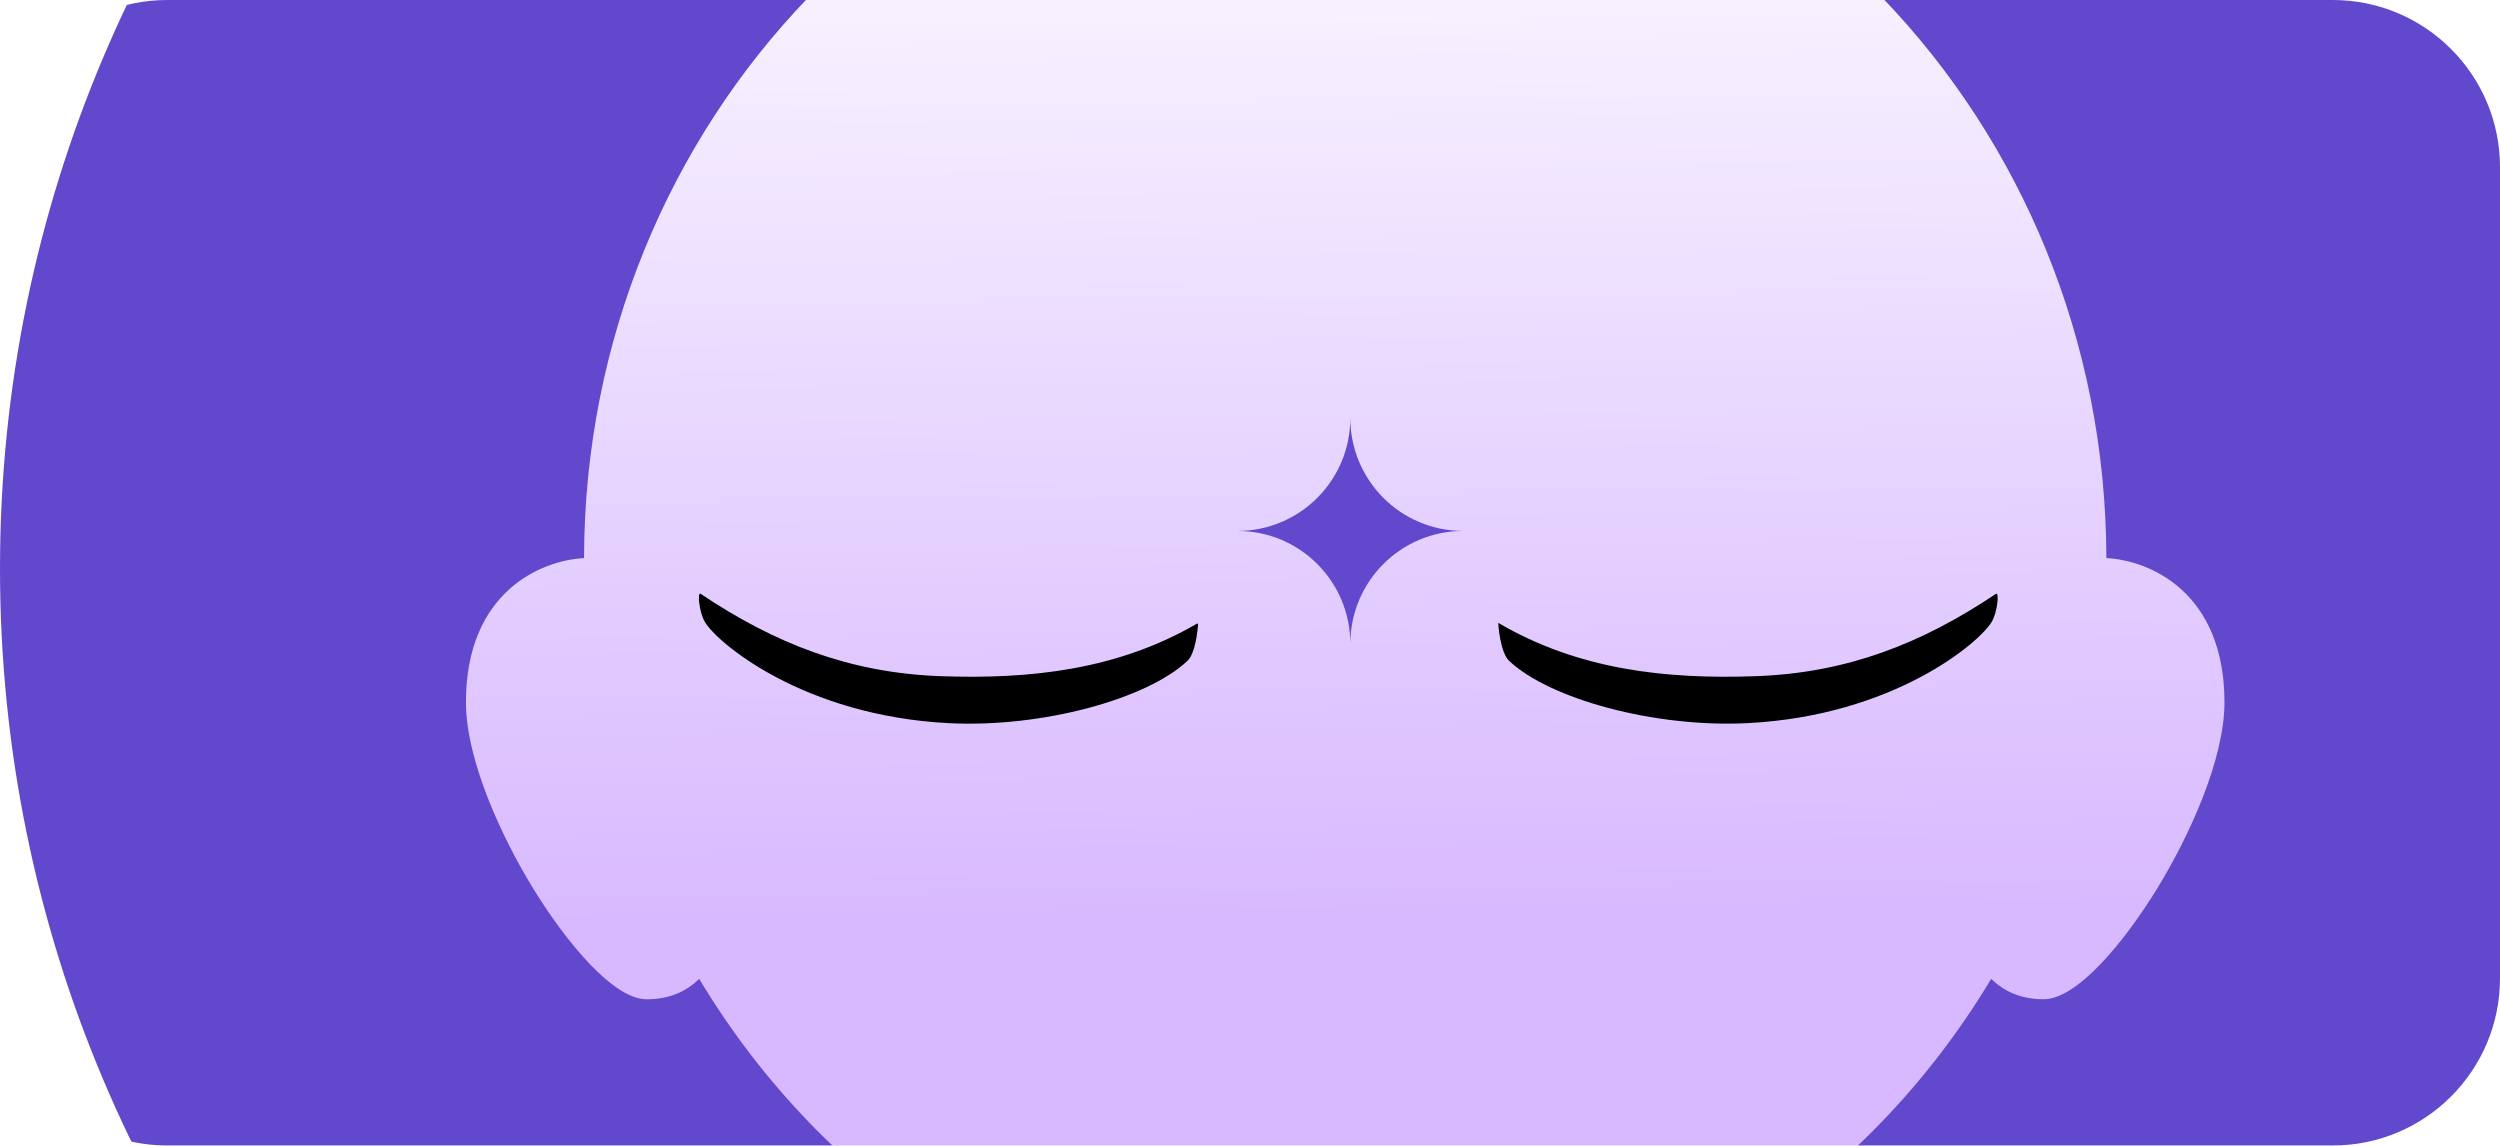
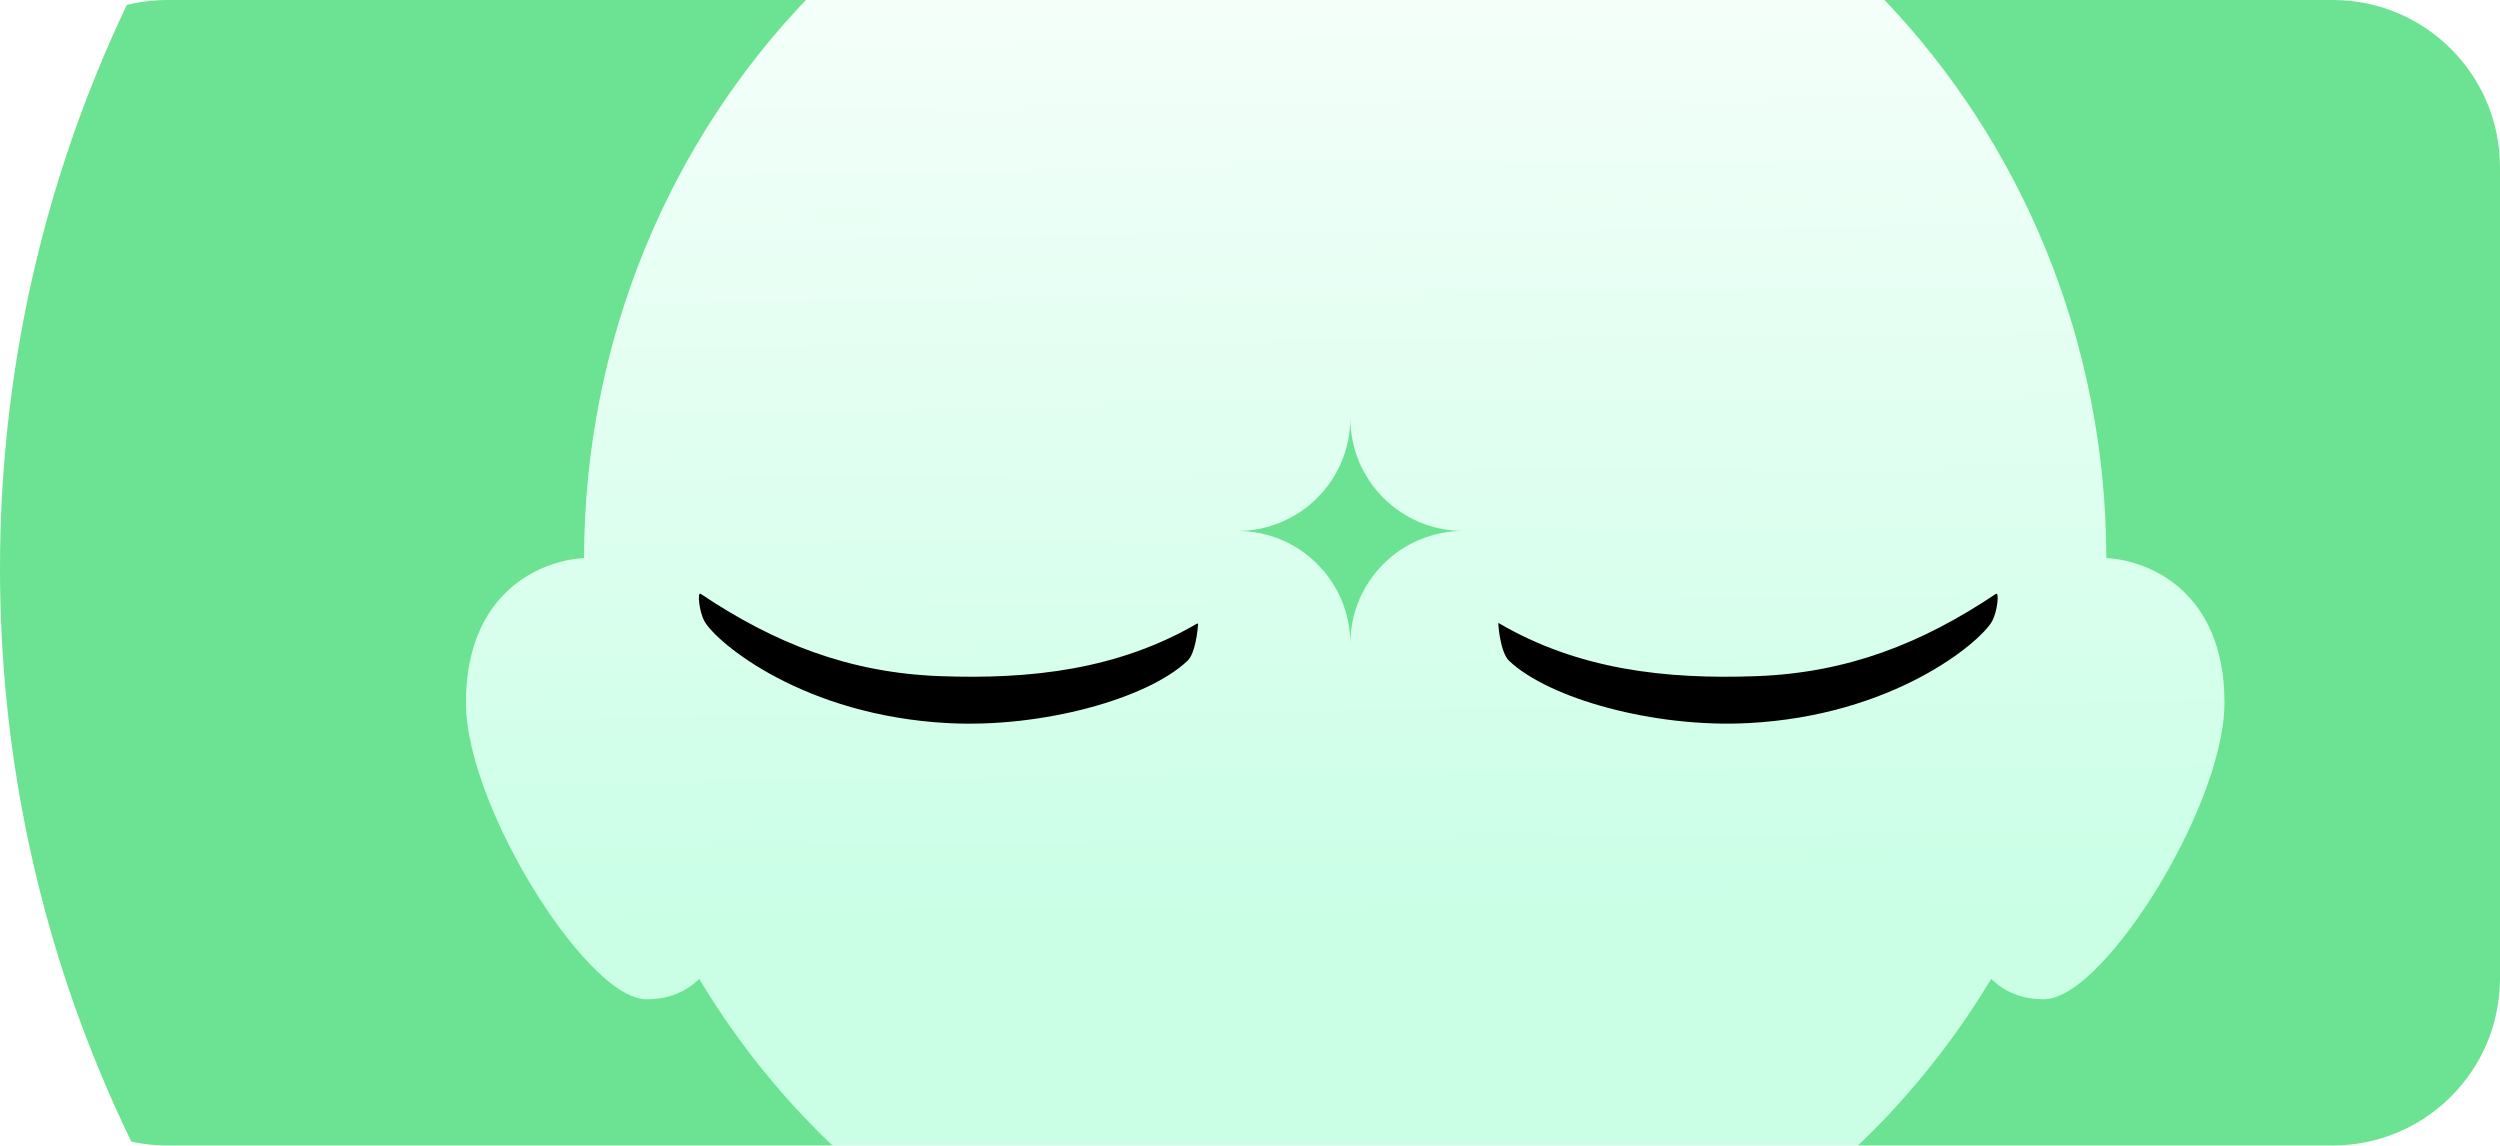
<svg xmlns="http://www.w3.org/2000/svg" width="299" height="137" viewBox="0 0 299 137" fill="none">
-   <mask id="mask0_461_3002" style="mask-type:alpha" maskUnits="userSpaceOnUse" x="0" y="0" width="299" height="137">
+   <mask id="mask0_1899_3368" style="mask-type:alpha" maskUnits="userSpaceOnUse" x="0" y="0" width="299" height="137">
    <rect width="299" height="137" rx="20" fill="#FBF5EF" />
  </mask>
-   <g mask="url(#mask0_461_3002)">
-     <path d="M314 68C314 154.709 243.709 225 157 225C70.291 225 0 154.709 0 68C0 -18.709 70.291 -89 157 -89C243.709 -89 314 -18.709 314 68Z" fill="#6248CD" />
-     <path d="M238.995 202.661C233.047 192.479 226.269 187.94 217.016 187.94H208.298V147.917C220.394 140.192 230.633 129.603 238.148 117.066C239.706 118.602 241.748 119.51 244.427 119.51C248.407 119.51 254.003 112.743 257.91 106.411C261.841 100.039 266.046 90.806 266.046 83.998C266.046 70.841 257.124 67.011 251.921 66.747C251.831 14.488 211.027 -28 160.884 -28C110.741 -28 69.941 14.488 69.851 66.751C64.648 67.016 55.726 70.846 55.726 84.002C55.726 90.814 59.927 100.047 63.862 106.415C67.773 112.747 73.365 119.515 77.345 119.515C80.025 119.515 82.066 118.602 83.624 117.07C91.18 129.68 101.496 140.319 113.682 148.056V176.724C113.682 182.538 108.933 187.268 103.092 187.268H93.548C82.618 187.268 72.686 191.119 65.585 198.114C58.005 205.579 54 216.074 54 228.465V295H261.305L245.184 219C243.911 213.01 241.829 207.514 238.995 202.661Z" fill="url(#paint0_linear_461_3002)" />
+   <g mask="url(#mask0_1899_3368)">
+     <path d="M314 68C314 154.709 243.709 225 157 225C70.291 225 0 154.709 0 68C0 -18.709 70.291 -89 157 -89C243.709 -89 314 -18.709 314 68Z" fill="#6BE393" />
+     <path d="M238.995 202.661C233.047 192.479 226.269 187.94 217.016 187.94H208.298V147.917C220.394 140.192 230.633 129.603 238.148 117.066C239.706 118.602 241.748 119.51 244.427 119.51C248.407 119.51 254.003 112.743 257.91 106.411C261.841 100.039 266.046 90.806 266.046 83.998C266.046 70.841 257.124 67.011 251.921 66.747C251.831 14.488 211.027 -28 160.884 -28C110.741 -28 69.941 14.488 69.851 66.751C64.648 67.016 55.726 70.846 55.726 84.002C55.726 90.814 59.927 100.047 63.862 106.415C67.773 112.747 73.365 119.515 77.345 119.515C80.025 119.515 82.066 118.602 83.624 117.07C91.18 129.68 101.496 140.319 113.682 148.056V176.724C113.682 182.538 108.933 187.268 103.092 187.268H93.548C82.618 187.268 72.686 191.119 65.585 198.114C58.005 205.579 54 216.074 54 228.465V295H261.305L245.184 219C243.911 213.01 241.829 207.514 238.995 202.661Z" fill="url(#paint0_linear_1899_3368)" />
    <path d="M238.712 71.024C229.828 76.981 220.917 80.464 210.109 80.867C199.199 81.275 188.718 80.088 179.205 74.499C179.161 74.474 179.391 77.994 180.489 79.035C185.287 83.571 197.831 87.058 209.043 86.485C226.414 85.597 236.774 76.868 238.231 74.337C238.889 73.199 239.139 70.733 238.712 71.024Z" fill="black" />
    <path d="M112.403 80.867C101.598 80.463 92.683 76.98 83.8 71.023C83.372 70.736 83.622 73.202 84.276 74.341C85.733 76.871 96.093 85.601 113.464 86.489C124.676 87.062 137.22 83.575 142.019 79.038C142.975 78.134 143.238 75.386 143.294 74.671C143.298 74.599 143.221 74.55 143.157 74.587C133.684 80.1 123.255 81.27 112.403 80.867Z" fill="black" />
  </g>
-   <path fill-rule="evenodd" clip-rule="evenodd" d="M161.499 50C161.499 57.456 155.456 63.5 148 63.5C155.456 63.5 161.499 69.544 161.499 77C161.5 77 161.5 77 161.5 77C161.5 77 161.5 77 161.501 77C161.501 69.544 167.544 63.5 175 63.5C167.544 63.5 161.501 57.456 161.501 50C161.5 50 161.5 50 161.5 50C161.5 50 161.5 50 161.499 50Z" fill="#6248CD" />
+   <path fill-rule="evenodd" clip-rule="evenodd" d="M161.499 50C161.499 57.456 155.456 63.5 148 63.5C155.456 63.5 161.499 69.544 161.499 77C161.5 77 161.5 77 161.5 77C161.5 77 161.5 77 161.501 77C161.501 69.544 167.544 63.5 175 63.5C167.544 63.5 161.501 57.456 161.501 50C161.5 50 161.5 50 161.5 50C161.5 50 161.5 50 161.499 50Z" fill="#6BE393" />
  <defs>
-     <linearGradient id="paint0_linear_461_3002" x1="160.023" y1="-28" x2="161.5" y2="109.5" gradientUnits="userSpaceOnUse">
+     <linearGradient id="paint0_linear_1899_3368" x1="160.023" y1="-28" x2="161.5" y2="109.5" gradientUnits="userSpaceOnUse">
      <stop stop-color="white" />
-       <stop offset="1" stop-color="#D8B9FF" />
+       <stop offset="1" stop-color="#CAFFE6" />
    </linearGradient>
  </defs>
</svg>
